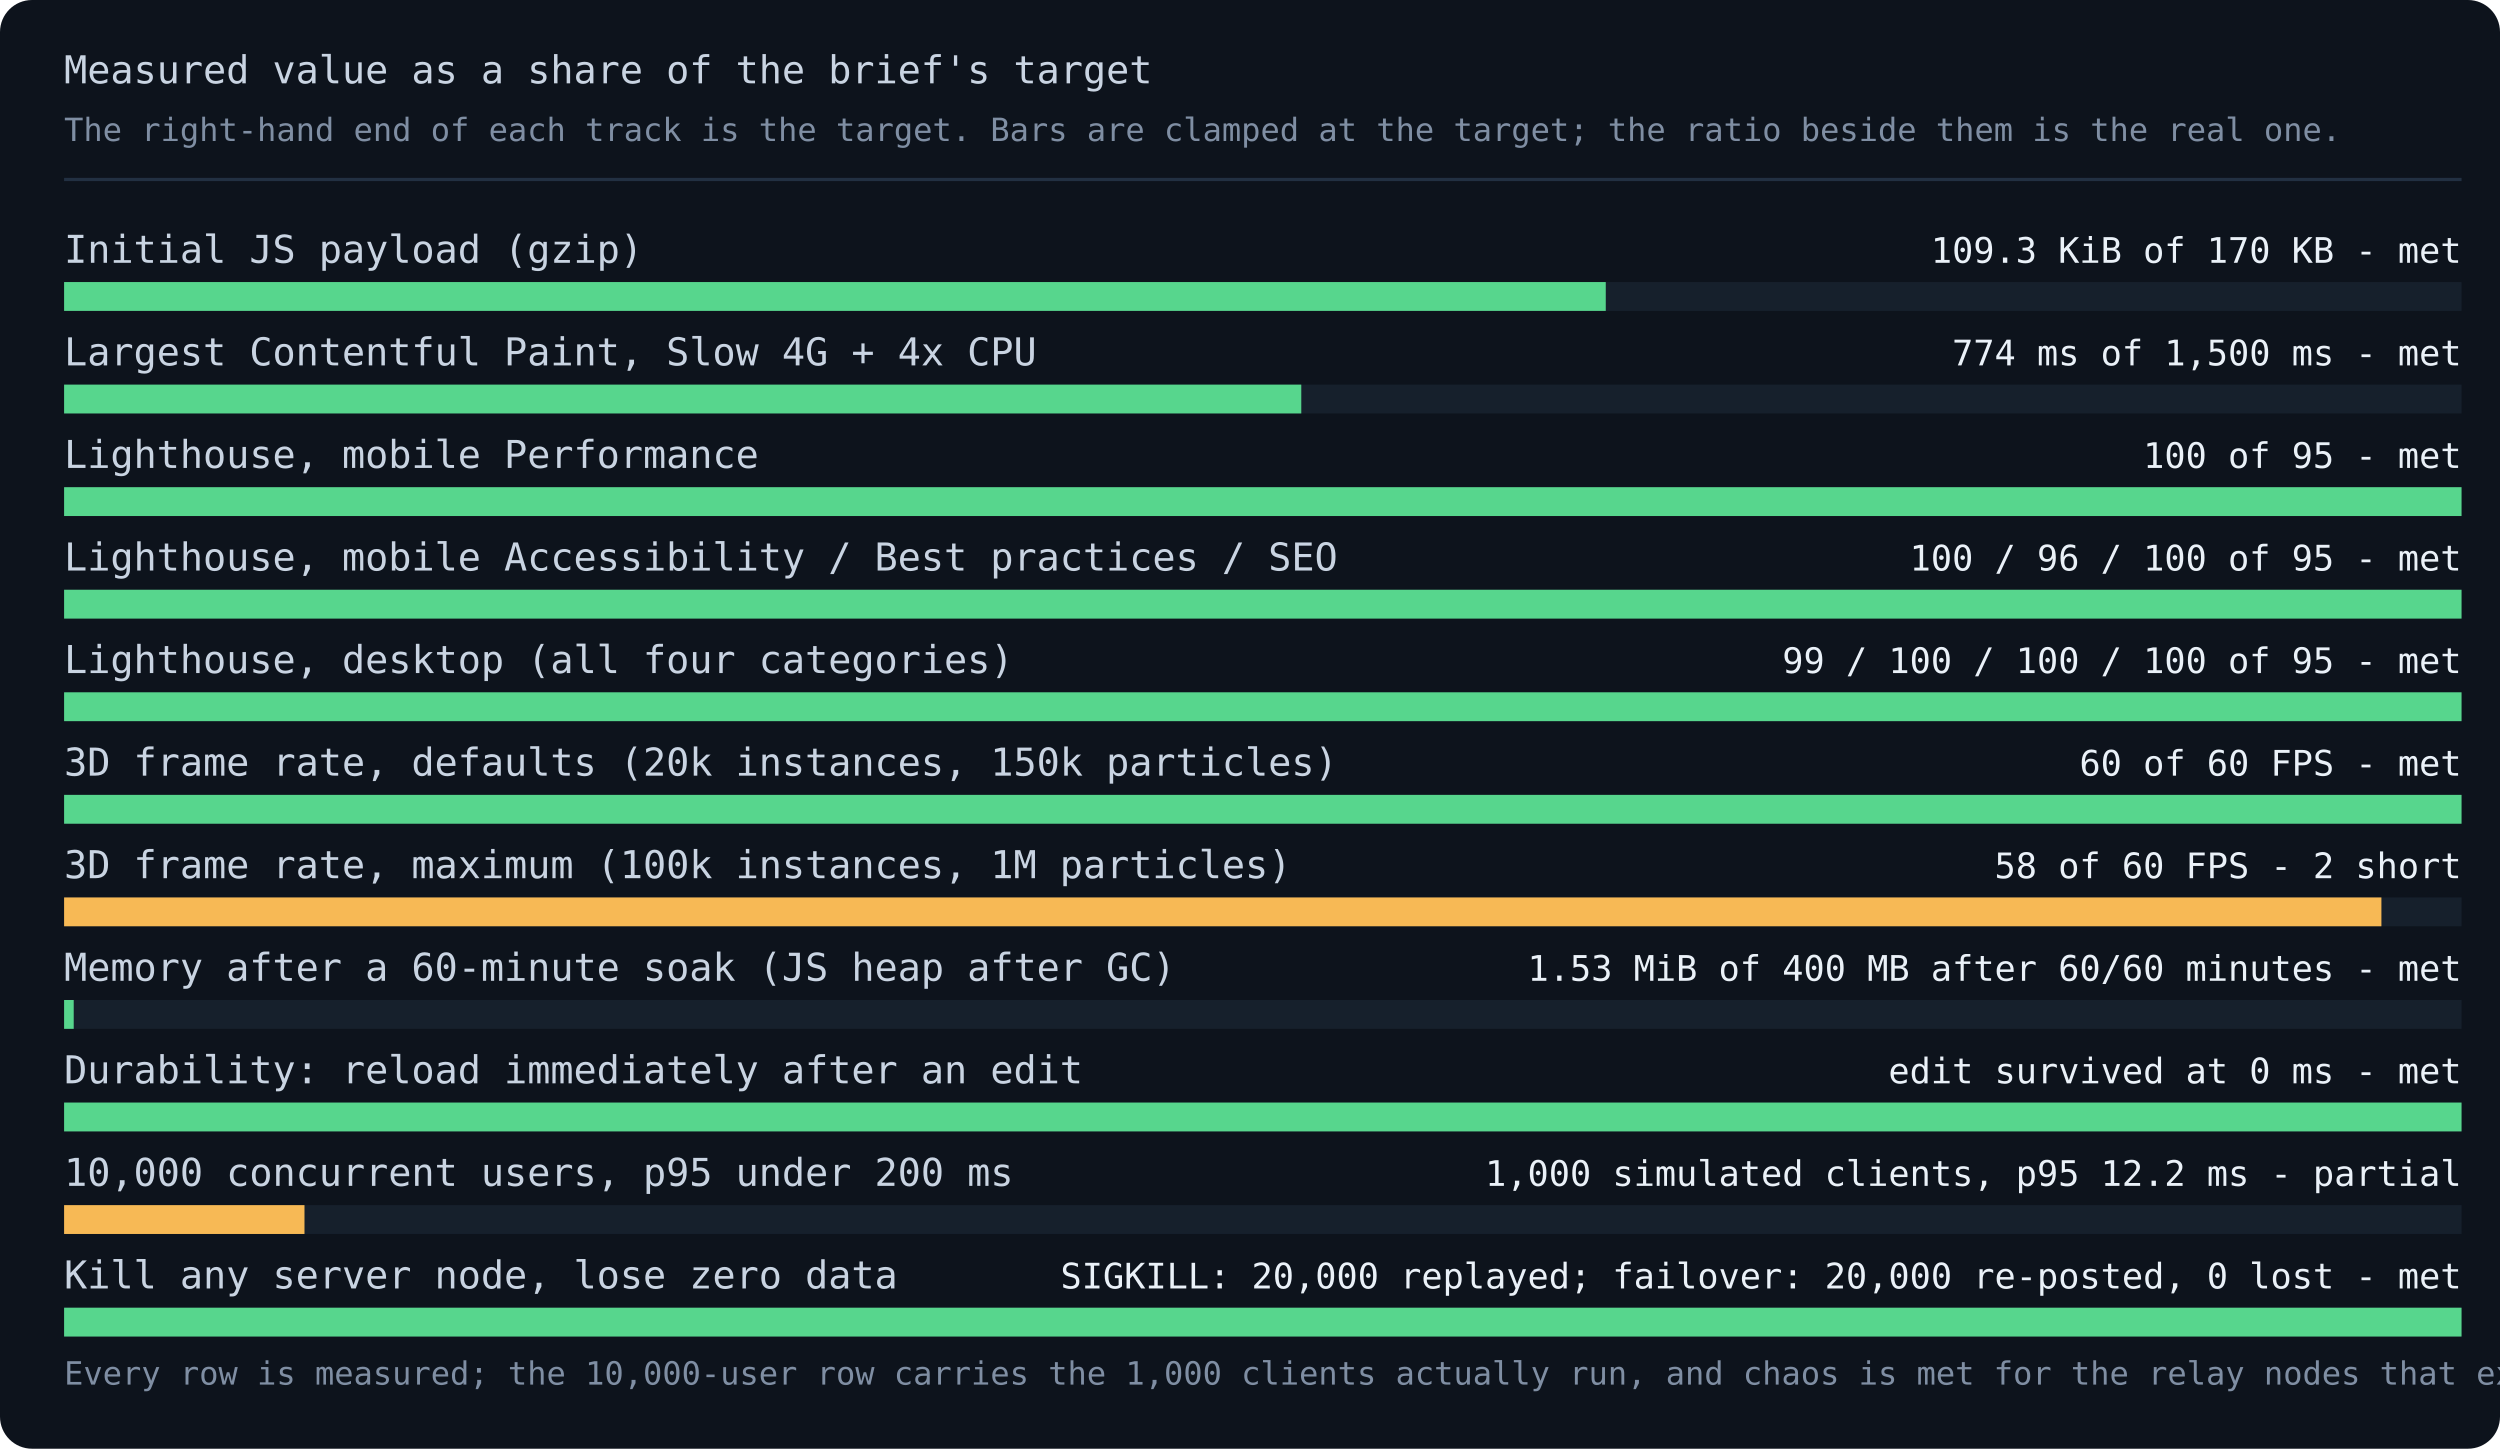
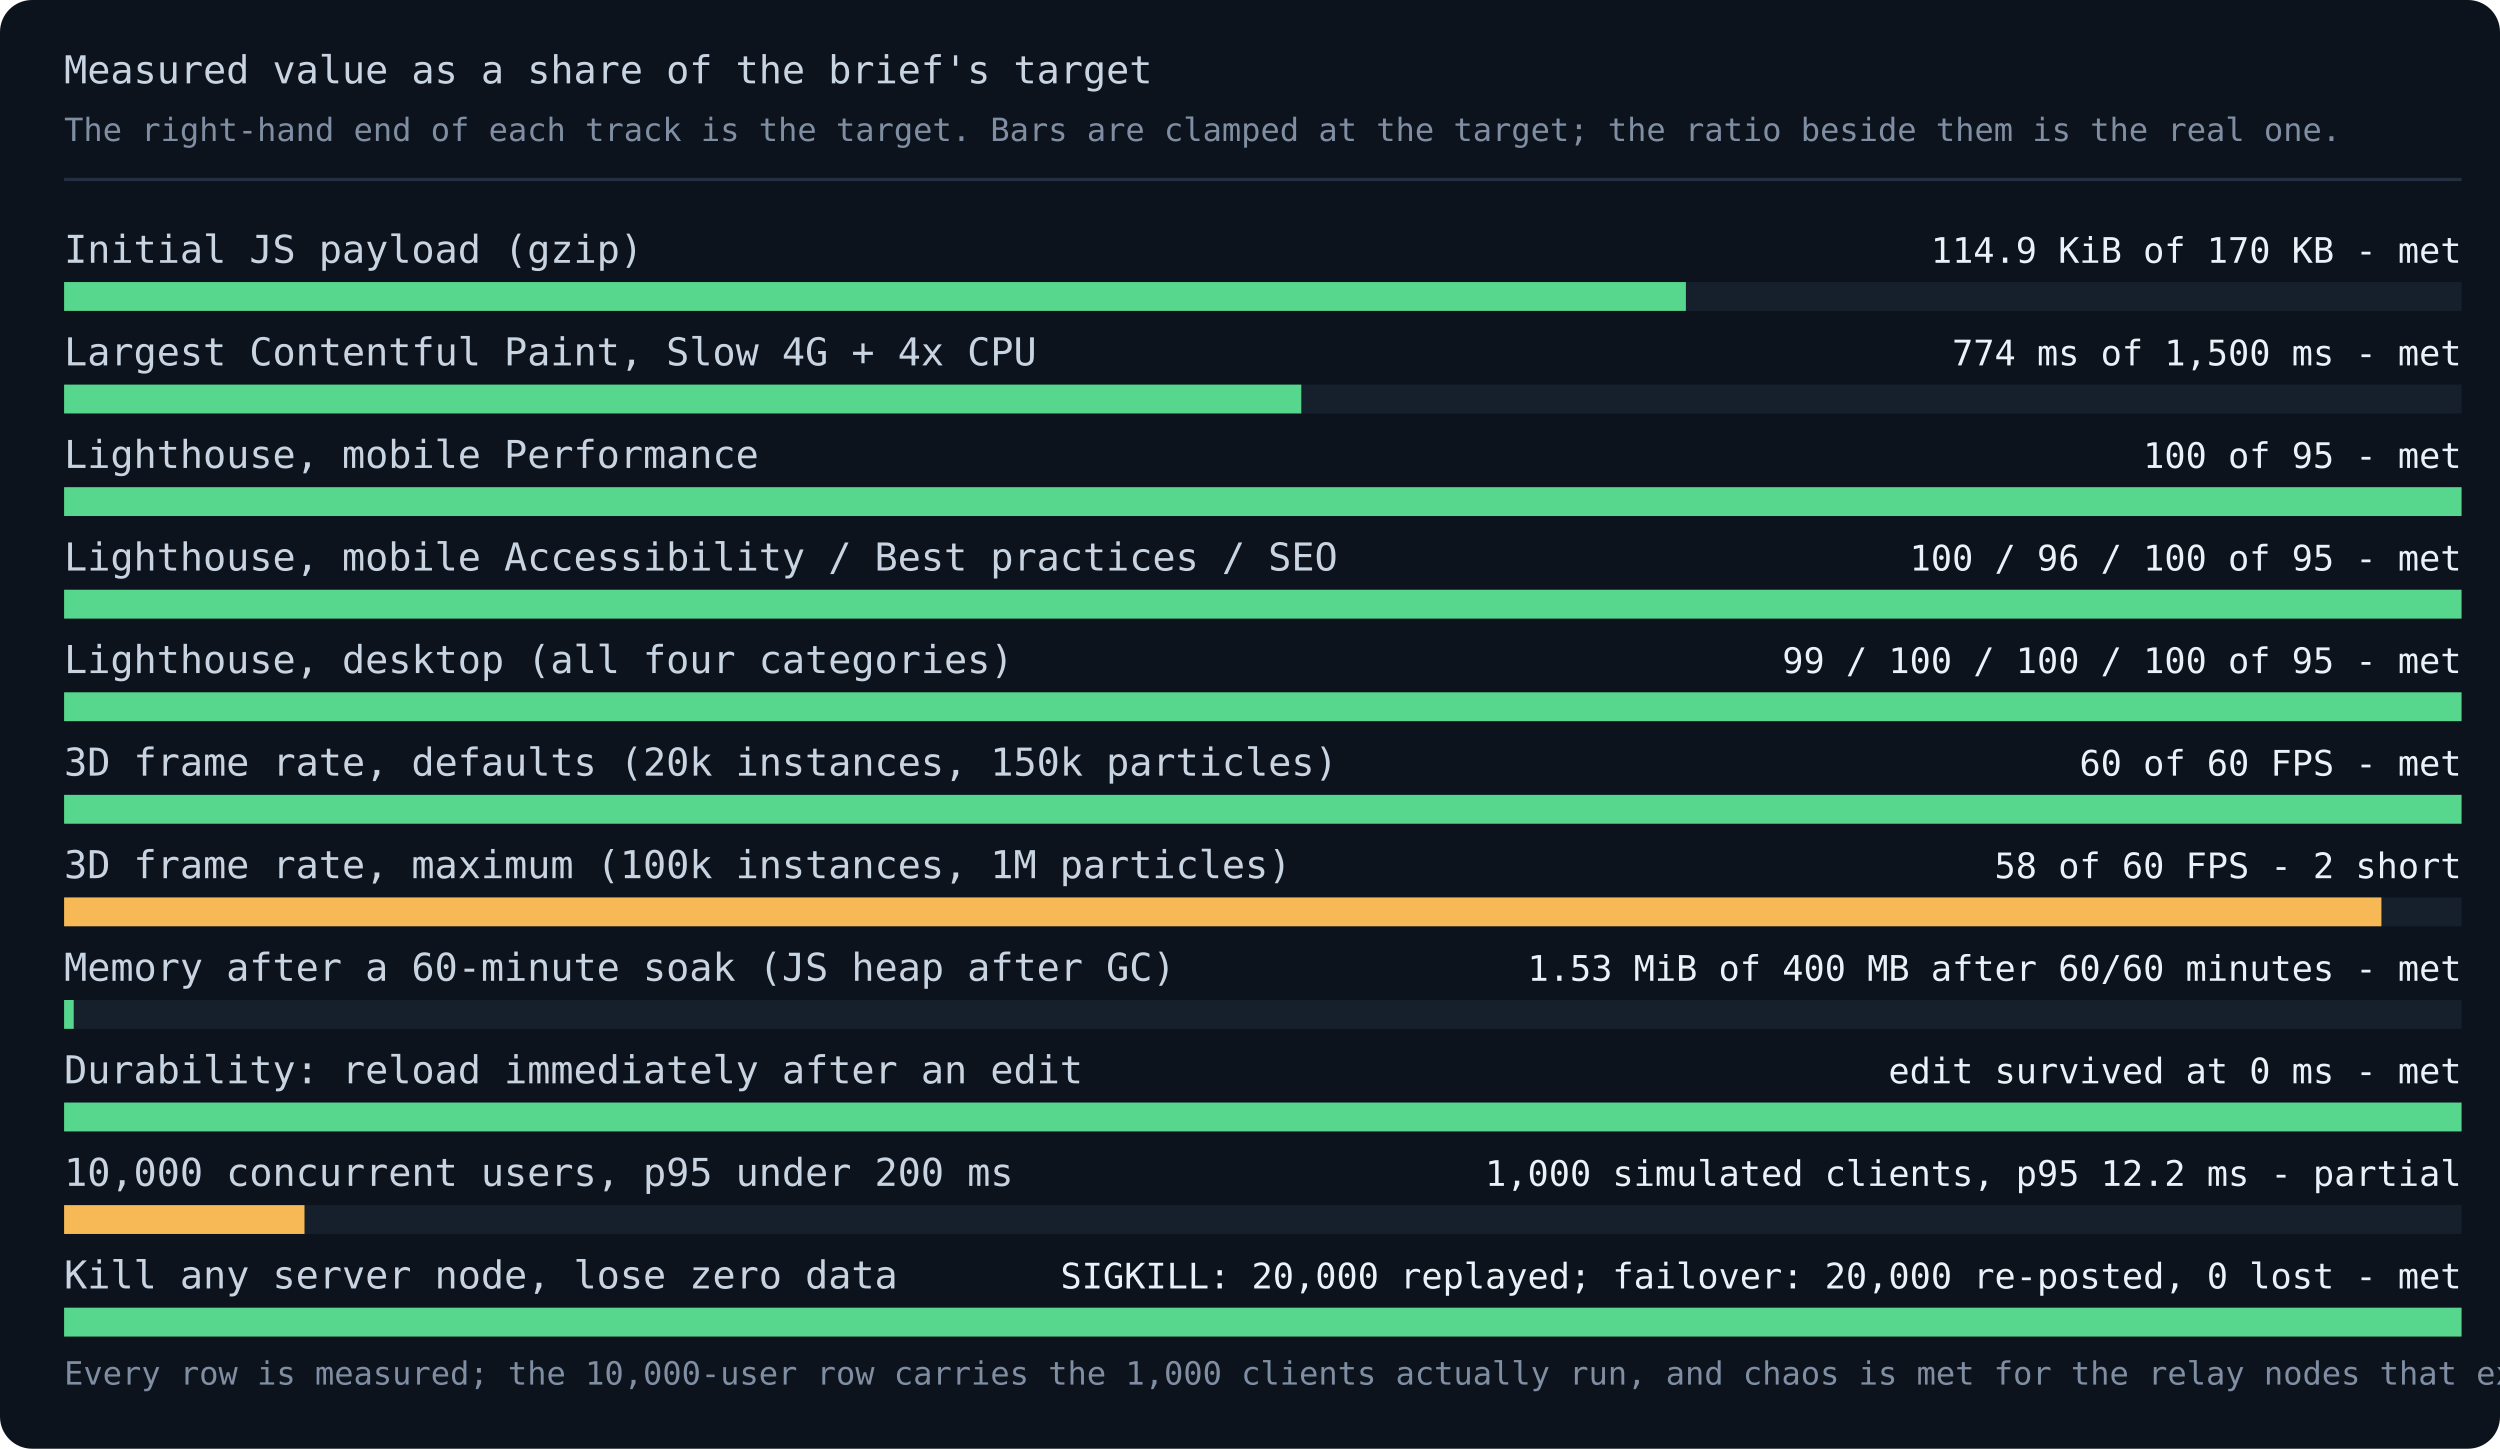
<svg xmlns="http://www.w3.org/2000/svg" viewBox="0 0 780 452" width="780" height="452" role="img" aria-labelledby="title desc">
  <style>
    .bg { fill: #0d131c; }
    .label { fill: #c9d4e2; font: 12px ui-monospace, monospace; }
    .value { fill: #eaf1f8; font: 11px ui-monospace, monospace; }
    .small { fill: #7f8ea3; font: 10px ui-monospace, monospace; }
    .track { fill: #16202c; }
    .met { fill: #57d68d; }
    .unmet { fill: #f7b955; }
    .partial { fill: #f7b955; }
    .unmeasured { fill: #33404f; }
    .none { fill: none; stroke: #4a5b70; stroke-dasharray: 4 3; }
    .axis { stroke: #223042; stroke-width: 1; }
  </style>
  <rect class="bg" x="0" y="0" width="780" height="452" rx="10" />
  <text class="label" x="20" y="26">Measured value as a share of the brief's target</text>
  <text class="small" x="20" y="44">The right-hand end of each track is the target. Bars are clamped at the target; the ratio beside them is the real one.</text>
  <line class="axis" x1="20" y1="56" x2="768" y2="56" />
  <text class="label" x="20" y="82">Initial JS payload (gzip)</text>
-   <text class="value" x="768" y="82" text-anchor="end">109.3 KiB of 170 KB - met</text>
+   <text class="value" x="768" y="82" text-anchor="end">114.9 KiB of 170 KB - met</text>
  <rect class="track" x="20" y="88" width="748" height="9" />
-   <rect class="met" x="20" y="88" width="481" height="9" />
+   <rect class="met" x="20" y="88" width="506" height="9" />
  <text class="label" x="20" y="114">Largest Contentful Paint, Slow 4G + 4x CPU</text>
  <text class="value" x="768" y="114" text-anchor="end">774 ms of 1,500 ms - met</text>
  <rect class="track" x="20" y="120" width="748" height="9" />
  <rect class="met" x="20" y="120" width="386" height="9" />
  <text class="label" x="20" y="146">Lighthouse, mobile Performance</text>
  <text class="value" x="768" y="146" text-anchor="end">100 of 95 - met</text>
  <rect class="track" x="20" y="152" width="748" height="9" />
  <rect class="met" x="20" y="152" width="748" height="9" />
  <text class="label" x="20" y="178">Lighthouse, mobile Accessibility / Best practices / SEO</text>
  <text class="value" x="768" y="178" text-anchor="end">100 / 96 / 100 of 95 - met</text>
  <rect class="track" x="20" y="184" width="748" height="9" />
  <rect class="met" x="20" y="184" width="748" height="9" />
  <text class="label" x="20" y="210">Lighthouse, desktop (all four categories)</text>
  <text class="value" x="768" y="210" text-anchor="end">99 / 100 / 100 / 100 of 95 - met</text>
  <rect class="track" x="20" y="216" width="748" height="9" />
  <rect class="met" x="20" y="216" width="748" height="9" />
  <text class="label" x="20" y="242">3D frame rate, defaults (20k instances, 150k particles)</text>
  <text class="value" x="768" y="242" text-anchor="end">60 of 60 FPS - met</text>
  <rect class="track" x="20" y="248" width="748" height="9" />
  <rect class="met" x="20" y="248" width="748" height="9" />
  <text class="label" x="20" y="274">3D frame rate, maximum (100k instances, 1M particles)</text>
  <text class="value" x="768" y="274" text-anchor="end">58 of 60 FPS - 2 short</text>
  <rect class="track" x="20" y="280" width="748" height="9" />
  <rect class="unmet" x="20" y="280" width="723" height="9" />
  <text class="label" x="20" y="306">Memory after a 60-minute soak (JS heap after GC)</text>
  <text class="value" x="768" y="306" text-anchor="end">1.53 MiB of 400 MB after 60/60 minutes - met</text>
  <rect class="track" x="20" y="312" width="748" height="9" />
  <rect class="met" x="20" y="312" width="3" height="9" />
  <text class="label" x="20" y="338">Durability: reload immediately after an edit</text>
  <text class="value" x="768" y="338" text-anchor="end">edit survived at 0 ms - met</text>
  <rect class="track" x="20" y="344" width="748" height="9" />
  <rect class="met" x="20" y="344" width="748" height="9" />
  <text class="label" x="20" y="370">10,000 concurrent users, p95 under 200 ms</text>
  <text class="value" x="768" y="370" text-anchor="end">1,000 simulated clients, p95 12.2 ms - partial</text>
  <rect class="track" x="20" y="376" width="748" height="9" />
  <rect class="partial" x="20" y="376" width="75" height="9" />
  <text class="label" x="20" y="402">Kill any server node, lose zero data</text>
  <text class="value" x="768" y="402" text-anchor="end">SIGKILL: 20,000 replayed; failover: 20,000 re-posted, 0 lost - met</text>
  <rect class="track" x="20" y="408" width="748" height="9" />
  <rect class="met" x="20" y="408" width="748" height="9" />
  <text class="small" x="20" y="432">Every row is measured; the 10,000-user row carries the 1,000 clients actually run, and chaos is met for the relay nodes that exist - a kill-and-restart and a kill-and-hand-over, two processes on one laptop, not a fleet. Every evidence file is named in LOAD_CHAOS.md.</text>
</svg>
